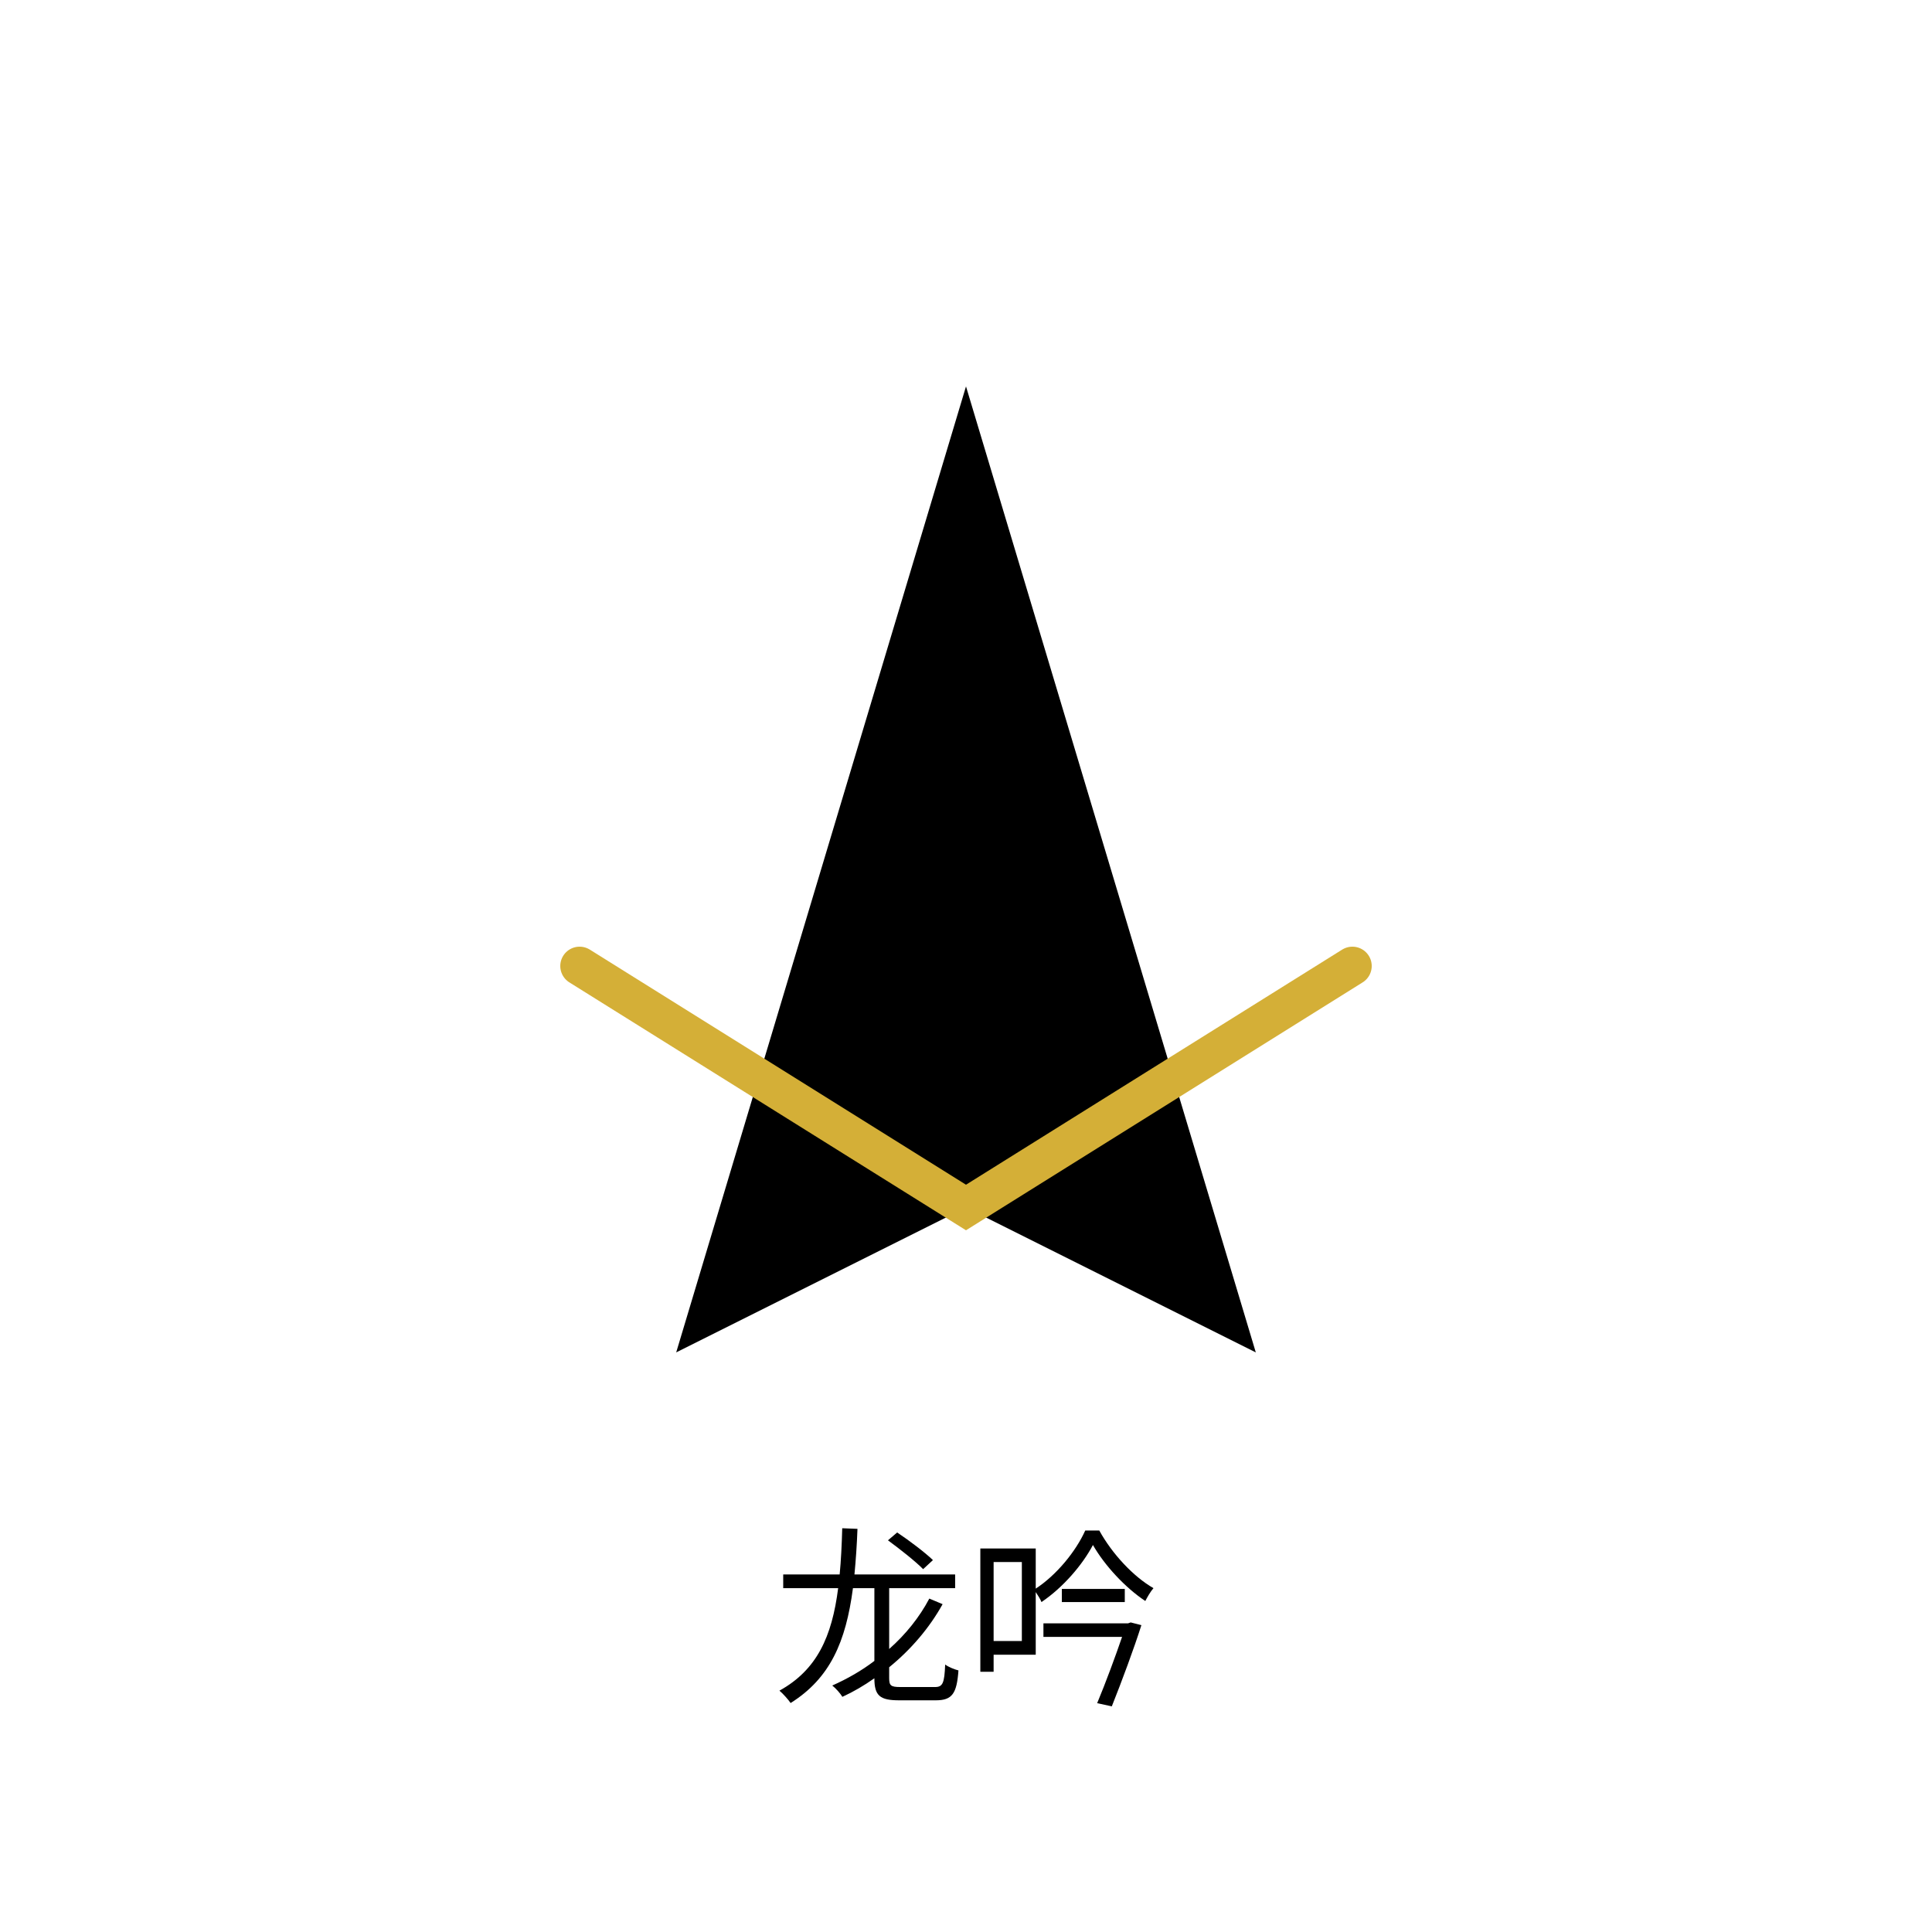
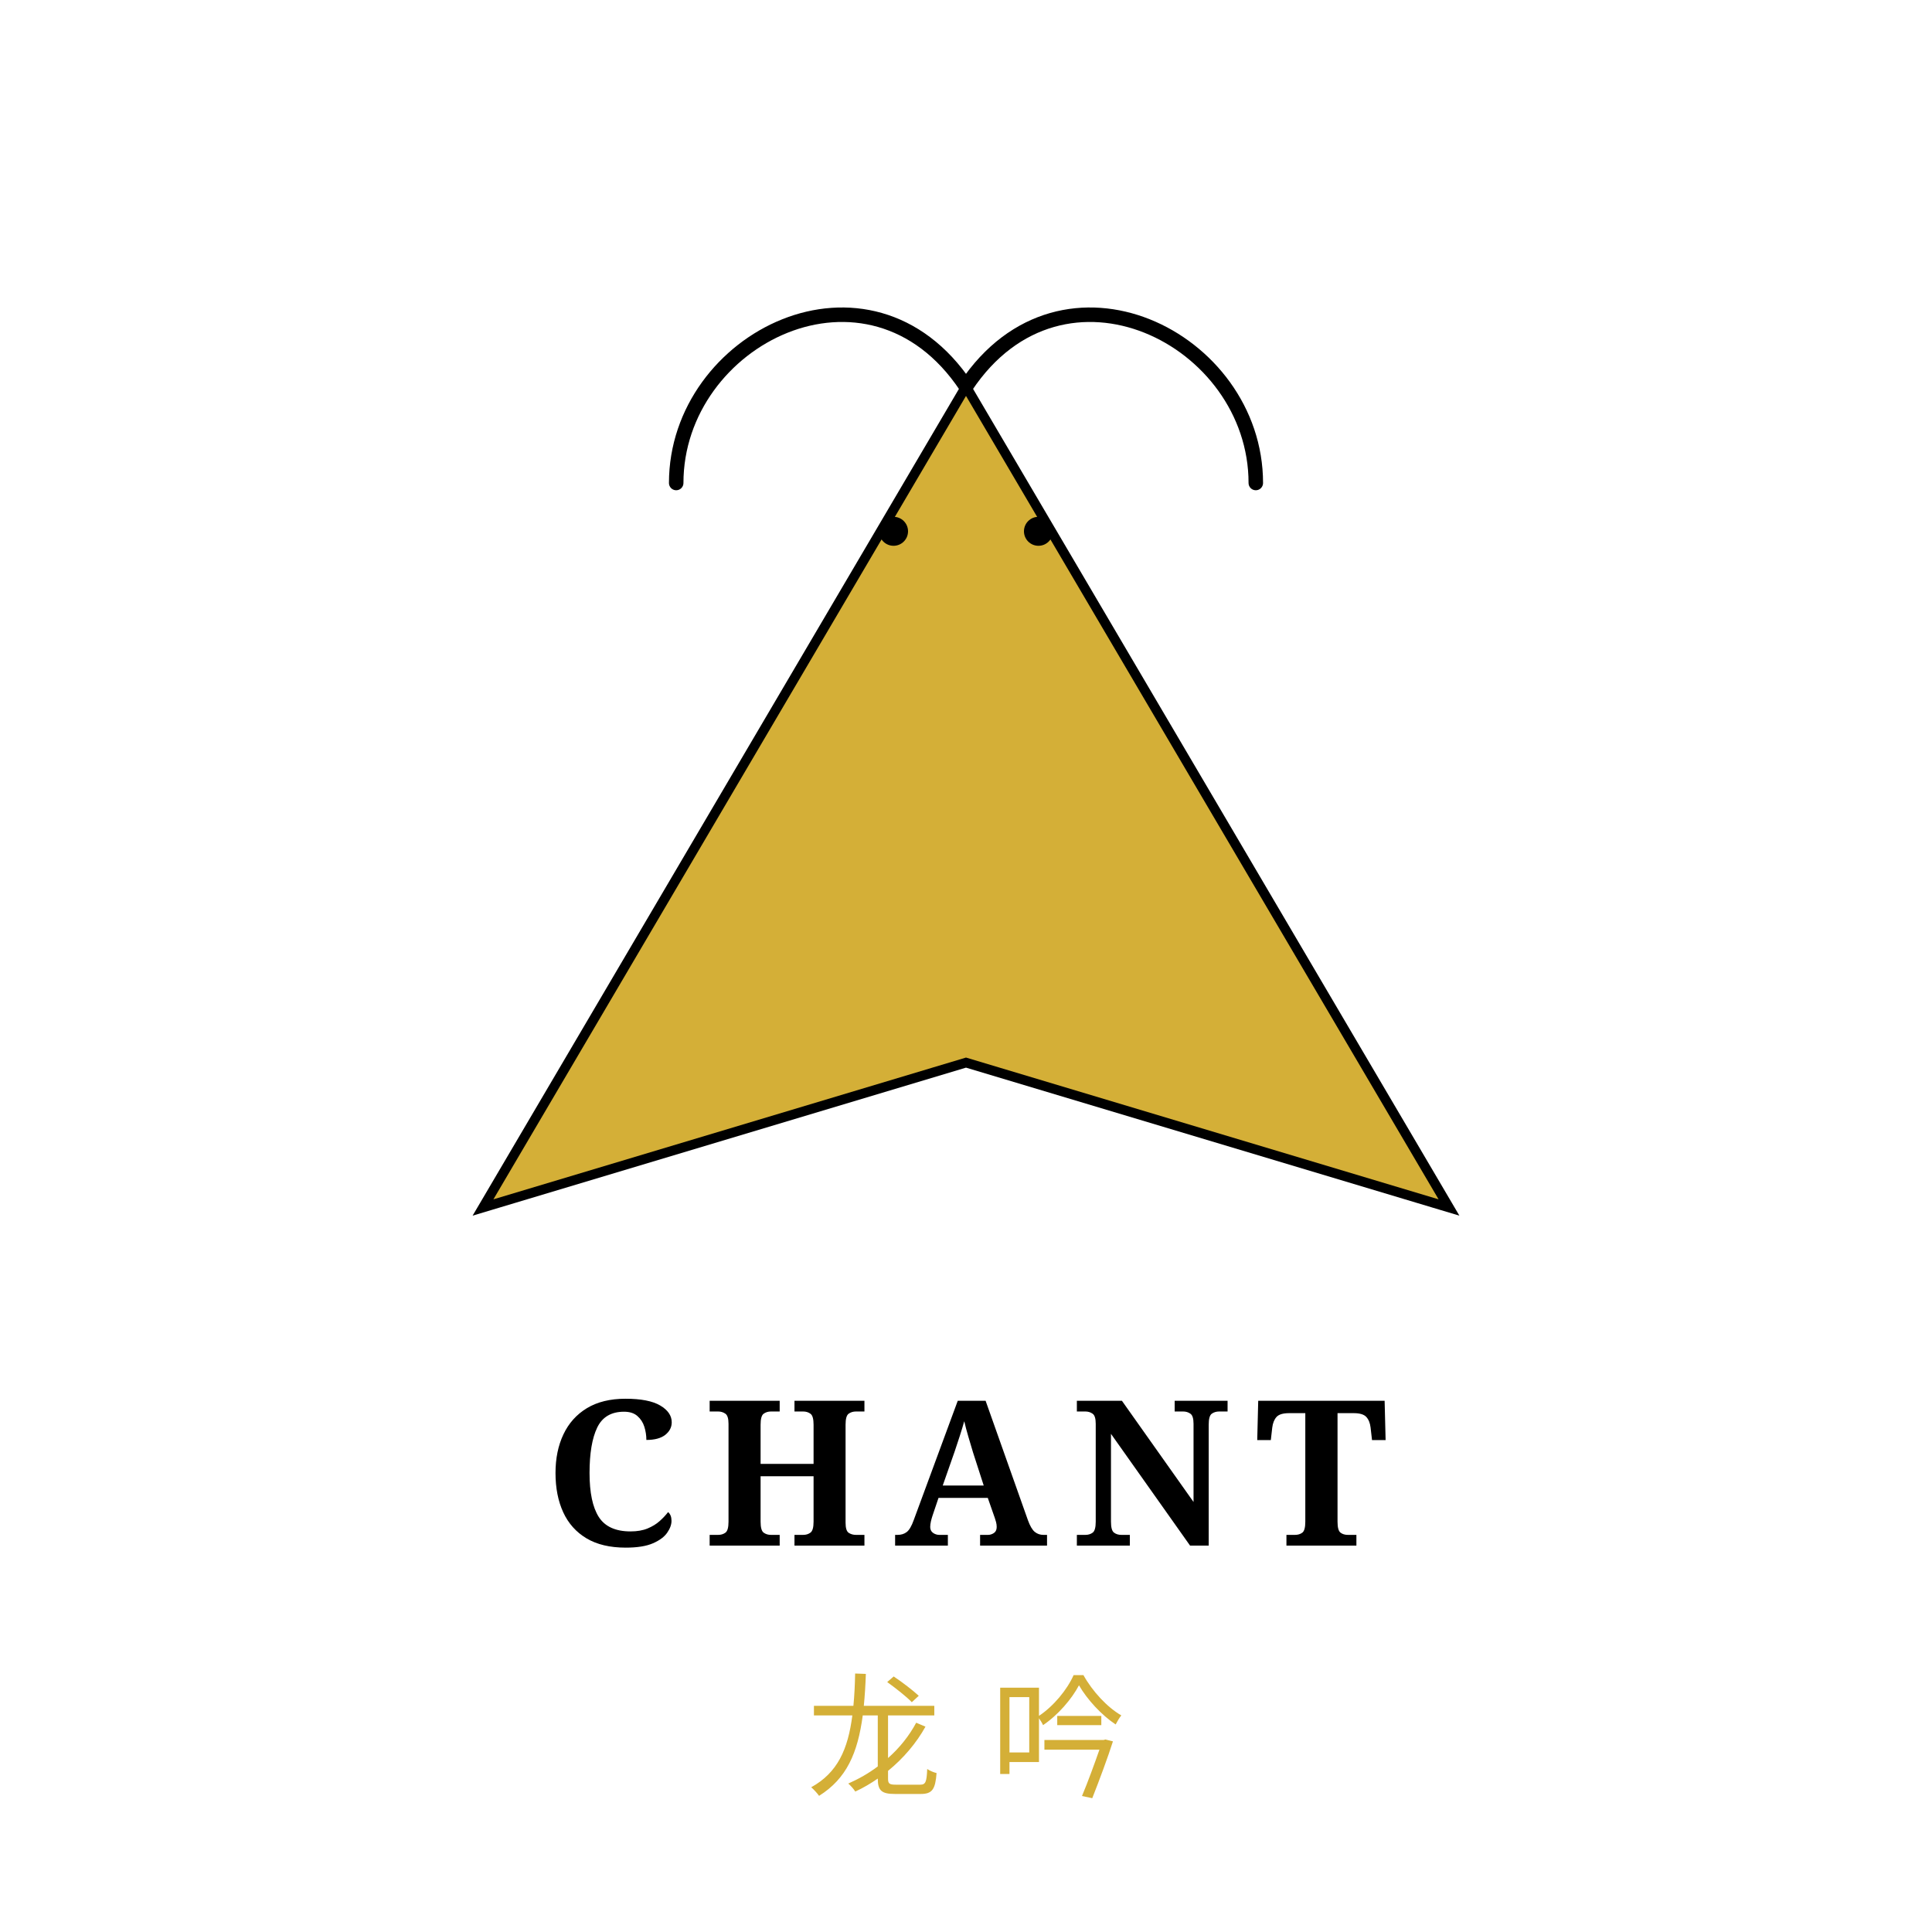
- <svg xmlns="http://www.w3.org/2000/svg" width="200" height="200" viewBox="0 0 200 200">
-   <rect width="200" height="200" fill="white" />
-   <path d="M100 40 L130 140 L100 125 L70 140 Z" fill="black" />
-   <path d="M60 100 L100 125 L140 100" fill="none" stroke="#D4AF37" stroke-width="4" stroke-linecap="round" />
-   <text x="100" y="175" font-family="serif" font-size="20" text-anchor="middle" fill="black">龙吟</text>
+ <svg xmlns="http://www.w3.org/2000/svg" width="400" height="400" viewBox="0 0 400 400">
+   <rect width="400" height="400" fill="white" />
+   <path d="M100 250 L200 80 L300 250 L200 220 Z" fill="#D4AF37" stroke="black" stroke-width="2" />
+   <path d="M200 80 C180 50 140 70 140 100 M200 80 C220 50 260 70 260 100" fill="none" stroke="black" stroke-width="3" stroke-linecap="round" />
+   <circle cx="185" cy="110" r="3" fill="black" />
+   <circle cx="215" cy="110" r="3" fill="black" />
+   <text x="200" y="320" text-anchor="middle" font-family="Georgia, serif" font-size="42" font-weight="900" letter-spacing="5" fill="black">CHANT</text>
+   <text x="200" y="370" text-anchor="middle" font-family="PingFang SC, sans-serif" font-size="28" letter-spacing="10" fill="#D4AF37">龙吟</text>
</svg>
